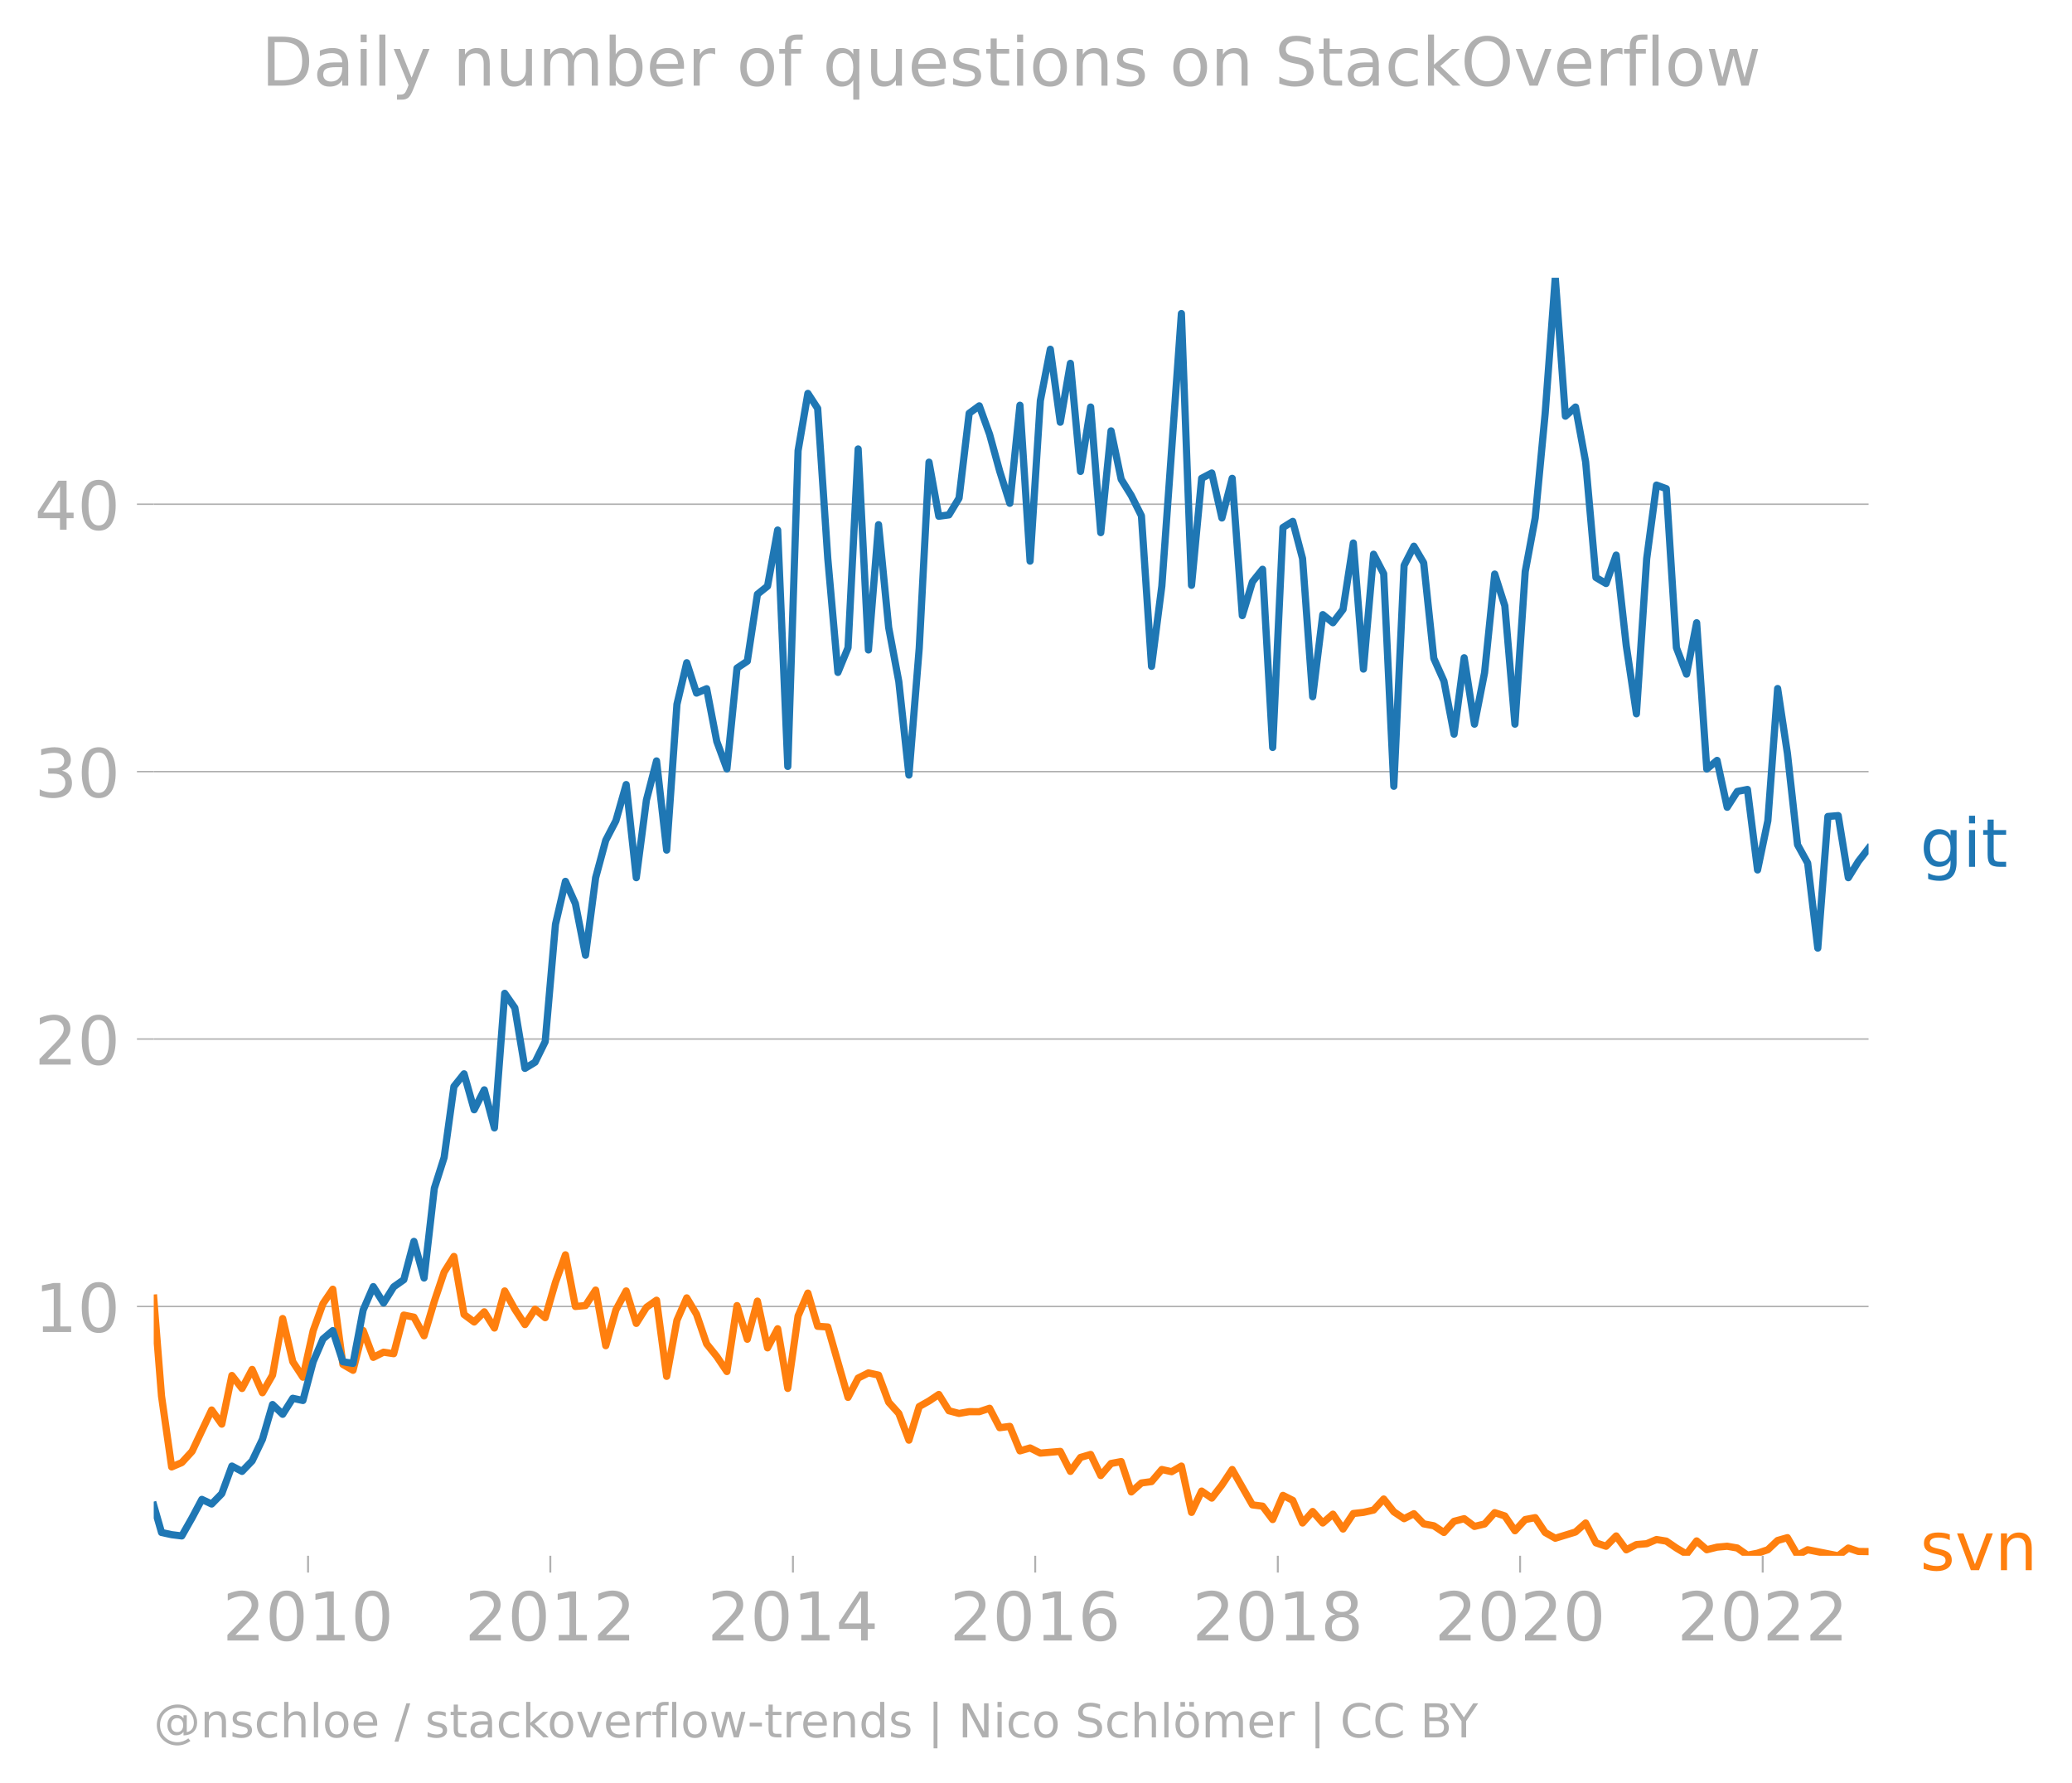
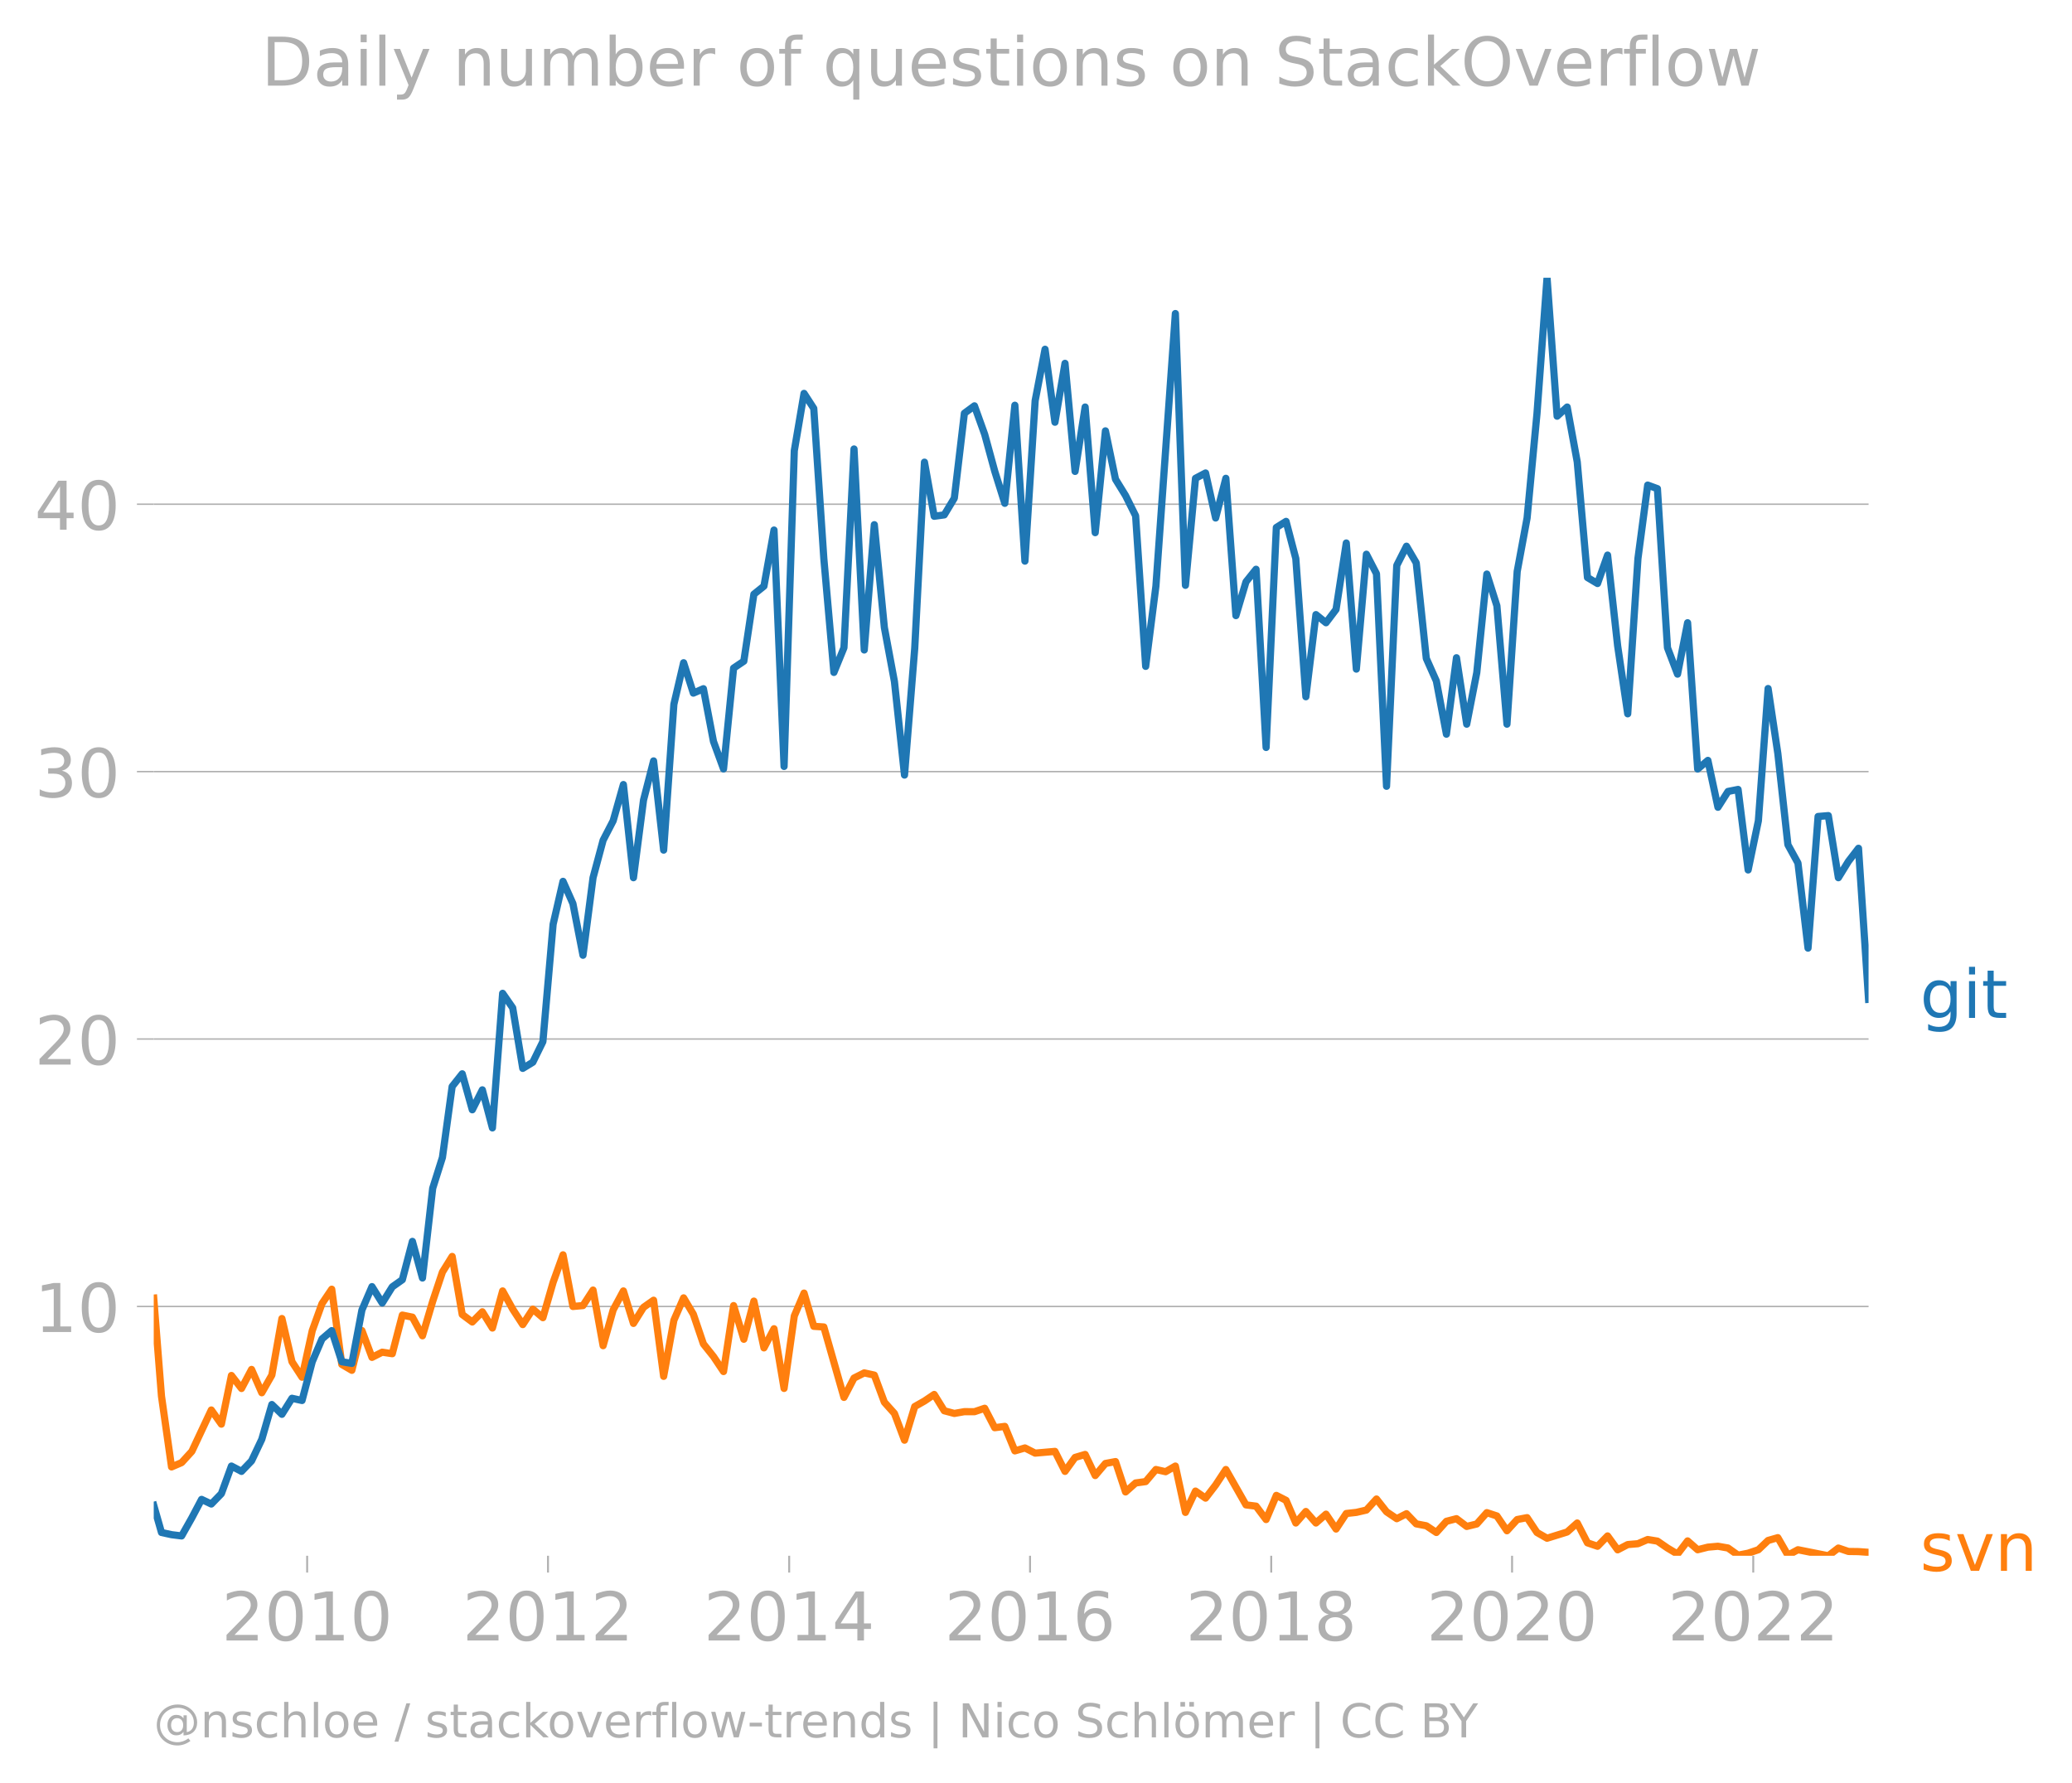
<svg xmlns="http://www.w3.org/2000/svg" xmlns:xlink="http://www.w3.org/1999/xlink" width="575.334" height="494.999" viewBox="0 0 431.5 371.249">
  <defs>
    <style>*{stroke-linejoin:round;stroke-linecap:butt}</style>
  </defs>
  <g id="figure_1">
    <path id="patch_1" d="M0 371.25h431.5V0H0v371.25z" style="fill:none" />
    <g id="axes_1">
      <path id="patch_2" d="M32.015 323.95h357.12V57.838H32.015V323.95z" style="fill:none" />
      <g id="matplotlib.axis_1">
        <g id="xtick_1">
          <g id="line2d_1">
            <defs>
-               <path id="m2432ff7470" d="M0 0v3.5" style="stroke:#b0b0b0;stroke-width:.4" />
-             </defs>
-             <use xlink:href="#m2432ff7470" x="64.154" y="323.95" style="fill:#b0b0b0;stroke:#b0b0b0;stroke-width:.4" />
-           </g>
-           <g id="text_1" style="fill:#b0b0b0" transform="matrix(.14 0 0 -.14 46.339 341.588)">
+               <path id="m216b4782db" d="M0 0v3.5" style="stroke:#b0b0b0;stroke-width:.4" />
+             </defs>
+             <use xlink:href="#m216b4782db" x="63.965" y="323.95" style="fill:#b0b0b0;stroke:#b0b0b0;stroke-width:.4" />
+           </g>
+           <g id="text_1" style="fill:#b0b0b0" transform="matrix(.14 0 0 -.14 46.15 341.588)">
            <defs>
              <path id="DejaVuSans-32" d="M1228 531h2203V0H469v531q359 372 979 998 621 627 780 809 303 340 423 576 121 236 121 464 0 372-261 606-261 235-680 235-297 0-627-103-329-103-704-313v638q381 153 712 231 332 78 607 78 725 0 1156-363 431-362 431-968 0-288-108-546-107-257-392-607-78-91-497-524-418-433-1181-1211z" transform="scale(.01563)" />
              <path id="DejaVuSans-30" d="M2034 4250q-487 0-733-480-245-479-245-1442 0-959 245-1439 246-480 733-480 491 0 736 480 246 480 246 1439 0 963-246 1442-245 480-736 480zm0 500q785 0 1199-621 414-620 414-1801 0-1178-414-1799Q2819-91 2034-91q-784 0-1198 620-414 621-414 1799 0 1181 414 1801 414 621 1198 621z" transform="scale(.01563)" />
              <path id="DejaVuSans-31" d="M794 531h1031v3560L703 3866v575l1116 225h631V531h1031V0H794v531z" transform="scale(.01563)" />
            </defs>
            <use xlink:href="#DejaVuSans-32" />
            <use xlink:href="#DejaVuSans-30" x="63.623" />
            <use xlink:href="#DejaVuSans-31" x="127.246" />
            <use xlink:href="#DejaVuSans-30" x="190.869" />
          </g>
        </g>
        <g id="xtick_2">
-           <use xlink:href="#m2432ff7470" id="line2d_2" x="114.608" y="323.95" style="fill:#b0b0b0;stroke:#b0b0b0;stroke-width:.4" />
-           <g id="text_2" style="fill:#b0b0b0" transform="matrix(.14 0 0 -.14 96.793 341.588)">
+           <use xlink:href="#m216b4782db" id="line2d_2" x="114.123" y="323.95" style="fill:#b0b0b0;stroke:#b0b0b0;stroke-width:.4" />
+           <g id="text_2" style="fill:#b0b0b0" transform="matrix(.14 0 0 -.14 96.308 341.588)">
            <use xlink:href="#DejaVuSans-32" />
            <use xlink:href="#DejaVuSans-30" x="63.623" />
            <use xlink:href="#DejaVuSans-31" x="127.246" />
            <use xlink:href="#DejaVuSans-32" x="190.869" />
          </g>
        </g>
        <g id="xtick_3">
-           <use xlink:href="#m2432ff7470" id="line2d_3" x="165.132" y="323.95" style="fill:#b0b0b0;stroke:#b0b0b0;stroke-width:.4" />
-           <g id="text_3" style="fill:#b0b0b0" transform="matrix(.14 0 0 -.14 147.317 341.588)">
+           <use xlink:href="#m216b4782db" id="line2d_3" x="164.35" y="323.95" style="fill:#b0b0b0;stroke:#b0b0b0;stroke-width:.4" />
+           <g id="text_3" style="fill:#b0b0b0" transform="matrix(.14 0 0 -.14 146.535 341.588)">
            <defs>
              <path id="DejaVuSans-34" d="M2419 4116 825 1625h1594v2491zm-166 550h794V1625h666v-525h-666V0h-628v1100H313v609l1940 2957z" transform="scale(.01563)" />
            </defs>
            <use xlink:href="#DejaVuSans-32" />
            <use xlink:href="#DejaVuSans-30" x="63.623" />
            <use xlink:href="#DejaVuSans-31" x="127.246" />
            <use xlink:href="#DejaVuSans-34" x="190.869" />
          </g>
        </g>
        <g id="xtick_4">
-           <use xlink:href="#m2432ff7470" id="line2d_4" x="215.586" y="323.95" style="fill:#b0b0b0;stroke:#b0b0b0;stroke-width:.4" />
-           <g id="text_4" style="fill:#b0b0b0" transform="matrix(.14 0 0 -.14 197.77 341.588)">
+           <use xlink:href="#m216b4782db" id="line2d_4" x="214.509" y="323.95" style="fill:#b0b0b0;stroke:#b0b0b0;stroke-width:.4" />
+           <g id="text_4" style="fill:#b0b0b0" transform="matrix(.14 0 0 -.14 196.694 341.588)">
            <defs>
              <path id="DejaVuSans-36" d="M2113 2584q-425 0-674-291-248-290-248-796 0-503 248-796 249-292 674-292t673 292q248 293 248 796 0 506-248 796-248 291-673 291zm1253 1979v-575q-238 112-480 171-242 60-480 60-625 0-955-422-329-422-376-1275 184 272 462 417 279 145 613 145 703 0 1111-427 408-426 408-1160 0-719-425-1154Q2819-91 2113-91q-810 0-1238 620-428 621-428 1799 0 1106 525 1764t1409 658q238 0 480-47t505-140z" transform="scale(.01563)" />
            </defs>
            <use xlink:href="#DejaVuSans-32" />
            <use xlink:href="#DejaVuSans-30" x="63.623" />
            <use xlink:href="#DejaVuSans-31" x="127.246" />
            <use xlink:href="#DejaVuSans-36" x="190.869" />
          </g>
        </g>
        <g id="xtick_5">
-           <use xlink:href="#m2432ff7470" id="line2d_5" x="266.109" y="323.95" style="fill:#b0b0b0;stroke:#b0b0b0;stroke-width:.4" />
-           <g id="text_5" style="fill:#b0b0b0" transform="matrix(.14 0 0 -.14 248.294 341.588)">
+           <use xlink:href="#m216b4782db" id="line2d_5" x="264.736" y="323.95" style="fill:#b0b0b0;stroke:#b0b0b0;stroke-width:.4" />
+           <g id="text_5" style="fill:#b0b0b0" transform="matrix(.14 0 0 -.14 246.92 341.588)">
            <defs>
              <path id="DejaVuSans-38" d="M2034 2216q-450 0-708-241-257-241-257-662 0-422 257-663 258-241 708-241t709 242q260 243 260 662 0 421-258 662-257 241-711 241zm-631 268q-406 100-633 378-226 279-226 679 0 559 398 884 399 325 1092 325 697 0 1094-325t397-884q0-400-227-679-226-278-629-378 456-106 710-416 255-309 255-755 0-679-414-1042Q2806-91 2034-91q-771 0-1186 362-414 363-414 1042 0 446 256 755 257 310 713 416zm-231 997q0-362 226-565 227-203 636-203 407 0 636 203 230 203 230 565 0 363-230 566-229 203-636 203-409 0-636-203-226-203-226-566z" transform="scale(.01563)" />
            </defs>
            <use xlink:href="#DejaVuSans-32" />
            <use xlink:href="#DejaVuSans-30" x="63.623" />
            <use xlink:href="#DejaVuSans-31" x="127.246" />
            <use xlink:href="#DejaVuSans-38" x="190.869" />
          </g>
        </g>
        <g id="xtick_6">
-           <use xlink:href="#m2432ff7470" id="line2d_6" x="316.564" y="323.95" style="fill:#b0b0b0;stroke:#b0b0b0;stroke-width:.4" />
-           <g id="text_6" style="fill:#b0b0b0" transform="matrix(.14 0 0 -.14 298.749 341.588)">
+           <use xlink:href="#m216b4782db" id="line2d_6" x="314.894" y="323.95" style="fill:#b0b0b0;stroke:#b0b0b0;stroke-width:.4" />
+           <g id="text_6" style="fill:#b0b0b0" transform="matrix(.14 0 0 -.14 297.079 341.588)">
            <use xlink:href="#DejaVuSans-32" />
            <use xlink:href="#DejaVuSans-30" x="63.623" />
            <use xlink:href="#DejaVuSans-32" x="127.246" />
            <use xlink:href="#DejaVuSans-30" x="190.869" />
          </g>
        </g>
        <g id="xtick_7">
-           <use xlink:href="#m2432ff7470" id="line2d_7" x="367.087" y="323.95" style="fill:#b0b0b0;stroke:#b0b0b0;stroke-width:.4" />
-           <g id="text_7" style="fill:#b0b0b0" transform="matrix(.14 0 0 -.14 349.272 341.588)">
+           <use xlink:href="#m216b4782db" id="line2d_7" x="365.121" y="323.95" style="fill:#b0b0b0;stroke:#b0b0b0;stroke-width:.4" />
+           <g id="text_7" style="fill:#b0b0b0" transform="matrix(.14 0 0 -.14 347.306 341.588)">
            <use xlink:href="#DejaVuSans-32" />
            <use xlink:href="#DejaVuSans-30" x="63.623" />
            <use xlink:href="#DejaVuSans-32" x="127.246" />
            <use xlink:href="#DejaVuSans-32" x="190.869" />
          </g>
        </g>
      </g>
      <g id="matplotlib.axis_2">
        <g id="ytick_1">
-           <path id="line2d_8" d="M32.015 272.037h357.12" clip-path="url(#p81e3478288)" style="fill:none;stroke:#b0b0b0;stroke-width:.3;stroke-linecap:square" />
+           <path id="line2d_8" d="M32.015 272.037h357.12" clip-path="url(#p6c72889f0d)" style="fill:none;stroke:#b0b0b0;stroke-width:.3;stroke-linecap:square" />
          <g id="line2d_9">
            <defs>
-               <path id="m829d52b300" d="M0 0h-3.5" style="stroke:#b0b0b0;stroke-width:.3" />
-             </defs>
-             <use xlink:href="#m829d52b300" x="32.015" y="272.037" style="fill:#b0b0b0;stroke:#b0b0b0;stroke-width:.3" />
+               <path id="me0797782b6" d="M0 0h-3.5" style="stroke:#b0b0b0;stroke-width:.3" />
+             </defs>
+             <use xlink:href="#me0797782b6" x="32.015" y="272.037" style="fill:#b0b0b0;stroke:#b0b0b0;stroke-width:.3" />
          </g>
          <g id="text_8" style="fill:#b0b0b0" transform="matrix(.14 0 0 -.14 7.2 277.356)">
            <use xlink:href="#DejaVuSans-31" />
            <use xlink:href="#DejaVuSans-30" x="63.623" />
          </g>
        </g>
        <g id="ytick_2">
-           <path id="line2d_10" d="M32.015 216.353h357.12" clip-path="url(#p81e3478288)" style="fill:none;stroke:#b0b0b0;stroke-width:.3;stroke-linecap:square" />
-           <use xlink:href="#m829d52b300" id="line2d_11" x="32.015" y="216.353" style="fill:#b0b0b0;stroke:#b0b0b0;stroke-width:.3" />
+           <path id="line2d_10" d="M32.015 216.353h357.12" clip-path="url(#p6c72889f0d)" style="fill:none;stroke:#b0b0b0;stroke-width:.3;stroke-linecap:square" />
+           <use xlink:href="#me0797782b6" id="line2d_11" x="32.015" y="216.353" style="fill:#b0b0b0;stroke:#b0b0b0;stroke-width:.3" />
          <g id="text_9" style="fill:#b0b0b0" transform="matrix(.14 0 0 -.14 7.2 221.672)">
            <use xlink:href="#DejaVuSans-32" />
            <use xlink:href="#DejaVuSans-30" x="63.623" />
          </g>
        </g>
        <g id="ytick_3">
-           <path id="line2d_12" d="M32.015 160.669h357.12" clip-path="url(#p81e3478288)" style="fill:none;stroke:#b0b0b0;stroke-width:.3;stroke-linecap:square" />
-           <use xlink:href="#m829d52b300" id="line2d_13" x="32.015" y="160.669" style="fill:#b0b0b0;stroke:#b0b0b0;stroke-width:.3" />
+           <path id="line2d_12" d="M32.015 160.669h357.12" clip-path="url(#p6c72889f0d)" style="fill:none;stroke:#b0b0b0;stroke-width:.3;stroke-linecap:square" />
+           <use xlink:href="#me0797782b6" id="line2d_13" x="32.015" y="160.669" style="fill:#b0b0b0;stroke:#b0b0b0;stroke-width:.3" />
          <g id="text_10" style="fill:#b0b0b0" transform="matrix(.14 0 0 -.14 7.2 165.987)">
            <defs>
              <path id="DejaVuSans-33" d="M2597 2516q453-97 707-404 255-306 255-756 0-690-475-1069Q2609-91 1734-91q-293 0-604 58T488 141v609q262-153 574-231 313-78 654-78 593 0 904 234t311 681q0 413-289 645-289 233-804 233h-544v519h569q465 0 712 186t247 536q0 359-255 551-254 193-729 193-260 0-557-57-297-56-653-174v562q360 100 674 150t592 50q719 0 1137-327 419-326 419-882 0-388-222-655t-631-370z" transform="scale(.01563)" />
            </defs>
            <use xlink:href="#DejaVuSans-33" />
            <use xlink:href="#DejaVuSans-30" x="63.623" />
          </g>
        </g>
        <g id="ytick_4">
-           <path id="line2d_14" d="M32.015 104.984h357.12" clip-path="url(#p81e3478288)" style="fill:none;stroke:#b0b0b0;stroke-width:.3;stroke-linecap:square" />
-           <use xlink:href="#m829d52b300" id="line2d_15" x="32.015" y="104.984" style="fill:#b0b0b0;stroke:#b0b0b0;stroke-width:.3" />
+           <path id="line2d_14" d="M32.015 104.984h357.12" clip-path="url(#p6c72889f0d)" style="fill:none;stroke:#b0b0b0;stroke-width:.3;stroke-linecap:square" />
+           <use xlink:href="#me0797782b6" id="line2d_15" x="32.015" y="104.984" style="fill:#b0b0b0;stroke:#b0b0b0;stroke-width:.3" />
          <g id="text_11" style="fill:#b0b0b0" transform="matrix(.14 0 0 -.14 7.2 110.303)">
            <use xlink:href="#DejaVuSans-34" />
            <use xlink:href="#DejaVuSans-30" x="63.623" />
          </g>
        </g>
      </g>
-       <path id="line2d_16" d="m32.015 270.297 1.624 20.422 2.108 14.73 2.108-.899 2.143-2.335 4.078-8.622 2.108 2.946 2.108-10.131 2.108 2.706 2.108-3.964L54.65 290l2.108-3.67 2.108-11.778 2.108 8.994 2.108 3.22 2.143-9.699 2.039-5.626 2.039-2.996 2.108 15.657 2.108 1.228 2.108-8.28 2.108 5.586 2.143-1.078 2.108.317 2.108-8.041 2.108.43 2.108 3.88 2.142-7.184 2.04-6.082 2.038-3.259 2.108 12.089 2.108 1.563 2.108-2.12 2.108 3.377 2.143-7.724 2.108 3.79 2.108 3.216 2.108-3.216 2.108 1.779 2.142-7.365 2.074-5.723 2.073 10.752 2.108-.185 2.108-3.227 2.108 11.58 2.108-7.449 2.143-3.952 2.108 6.76 2.108-3.347 2.108-1.479 2.108 15.85 2.143-11.676 2.039-4.664 2.038 3.406 2.108 6.18 2.109 2.622 2.108 3.131 2.108-13.73 2.142 7.006 2.108-7.94 2.108 9.737 2.108-3.982 2.108 12.424 2.143-15.089 2.039-4.76 2.039 6.916 2.108.138 4.216 14.663 2.108-4.023 2.142-1.078 2.108.46 2.108 5.647 2.108 2.335 2.108 5.569 2.143-7.006 2.039-1.148 2.039-1.367 2.108 3.395 2.108.557 2.108-.37 2.108.011 2.142-.718 2.109 4.047 2.108-.275 2.108 5.101 2.108-.61 2.142 1.077 4.147-.36 2.108 4.162 2.108-2.904 2.108-.622 2.108 4.394 2.143-2.514 2.108-.395 2.108 6.322 2.108-1.868 2.108-.287 2.142-2.515 2.04.456 2.038-1.174 2.108 9.646 2.108-4.437 2.108 1.467 2.108-2.725 2.143-3.233 4.216 7.365 2.108.263 2.108 2.79 2.143-5.03 2.039 1.034 2.038 4.715 2.108-2.395 2.108 2.395 2.109-1.838 2.108 3.095 2.142-3.233 2.108-.233 2.108-.485 2.108-2.3 2.108 2.659 2.143 1.437 2.039-1.033 2.039 2.11 2.108.396 2.108 1.4 2.108-2.328 2.108-.545 2.142 1.616 2.108-.514 2.108-2.36 2.108.689 2.108 3.084 2.143-2.336 2.073-.396 2.074 3.09 2.108 1.198 4.216-1.299 2.108-1.874 2.143 4.131 2.108.713 2.108-2.15 2.108 2.892 2.108-1.095 2.142-.18 2.04-.872 2.038.333 2.108 1.443 2.108 1.252 2.108-2.737 2.108 1.838 2.143-.538 2.108-.186 2.108.365 2.108 1.491 2.108-.413 2.142-.719 2.04-1.93 2.038-.584 2.108 3.646 2.108-1.132 6.359 1.258 2.108-1.61 2.108.712 2.108.03h0" clip-path="url(#p81e3478288)" style="fill:none;stroke:#ff7f0e;stroke-width:1.5;stroke-linecap:square" />
-       <path id="line2d_17" d="m32.015 313.453 1.624 5.647 2.108.455 2.108.263 2.143-3.772 2.039-3.836 2.039.962 2.108-2.155 2.108-5.748 2.108 1.107 2.108-2.185 2.142-4.49 2.108-7.246 2.108 2.036 2.108-3.335 2.108.46 2.143-8.082 2.039-4.735 2.039-1.732 2.108 6.479 2.108.347 2.108-11.113 2.108-4.874 2.143 3.413 2.108-3.365 2.108-1.485 2.108-7.981 2.108 7.622 2.142-18.681 2.04-6.416 2.038-14.78 2.108-2.641 2.108 7.49 2.108-4.149 2.108 7.922 2.143-28.022 2.108 3.023 2.108 12.604 2.108-1.281 2.108-4.287 2.142-24.43 2.074-8.944 2.073 4.634 2.108 10.753 2.108-16.142 2.108-7.802 2.108-4.054 2.143-7.544 2.108 19.394 2.108-16.16 2.108-8.156 2.108 18.574 2.143-30.357 2.039-8.661 2.038 6.325 2.108-.916 2.109 10.976 2.108 5.73 2.108-20.999 2.142-1.437 2.108-13.945 2.108-1.682 2.108-11.682 2.108 49.224 2.143-65.744 2.039-11.932 2.039 3.13 2.108 31.262 2.108 23.704 2.108-5.143 2.108-41.38 2.142 41.853 2.108-26.088 2.108 21.418 2.108 11.25 2.108 19.466 2.143-26.405 2.039-38.748 2.039 11.265 2.108-.288 2.108-3.484 2.108-17.676 2.108-1.545 2.142 5.928 2.109 7.682 2.108 6.688 2.108-20.423 2.108 32.458 2.142-33.41 2.074-10.704 2.073 15.194 2.108-12.262 2.108 22.501 2.108-13.406 2.108 26.16 2.143-21.196 2.108 10.07 2.108 3.402 2.108 4.209 2.108 31.357 2.142-16.705 4.078-56.763 2.108 56.589 2.108-22.28 2.108-1.108 2.108 9.371 2.143-8.263 2.108 28.59 2.108-7.035 2.108-2.616 2.108 37.105 2.143-45.805 2.039-1.27 2.038 7.737 2.108 28.776 2.108-17.1 2.109 1.694 2.108-2.772 2.142-13.832 2.108 26.256 2.108-23.92 2.108 4.059 2.108 44.26 2.143-45.984 2.039-4.004 2.039 3.465 2.108 19.896 2.108 4.713 2.108 11.065 2.108-15.915 2.142 13.831 2.108-10.724 2.108-20.531 2.108 6.61 2.108 24.645 2.143-31.794 2.073-11.13 2.074-21.742 2.108-28.285 2.108 28.824 2.108-1.91 2.108 11.43 2.143 24.07 2.108 1.252 2.108-5.922 2.108 18.915 2.108 14.136 2.142-32.332 2.04-15.294 2.038.744 2.108 33.117 2.108 5.503 2.108-10.7 2.108 30.459 2.143-1.797 2.108 9.76 2.108-3.293 2.108-.42 2.108 16.766 2.142-10.239 2.04-27.54 2.038 13.53 2.108 18.992 2.108 3.82 2.108 17.711 2.108-27.41 2.143-.18 2.108 12.927 2.108-3.407 2.108-2.719h0" clip-path="url(#p81e3478288)" style="fill:none;stroke:#1f77b4;stroke-width:1.5;stroke-linecap:square" />
-       <g id="text_12" style="fill:#1f77b4" transform="matrix(.14 0 0 -.14 399.849 180.495)">
+       <path id="line2d_16" d="m32.015 270.297 1.615 20.422 2.095 14.73 2.096-.899 2.13-2.335 4.054-8.622 2.096 2.946 2.095-10.131 2.096 2.706 2.096-3.964 2.13 4.85 2.095-3.67 2.096-11.778 2.095 8.994 2.096 3.22 2.13-9.699 2.027-5.626 2.027-2.996 2.096 15.657 2.095 1.228 2.096-8.28 2.096 5.586 2.13-1.078 2.095.317 2.096-8.041 2.096.43 2.095 3.88 2.13-7.184 2.027-6.082 2.027-3.259 2.096 12.089 2.095 1.563 2.096-2.12 2.096 3.377 2.13-7.724 2.095 3.79 2.096 3.216 2.096-3.216 2.095 1.779 2.13-7.365 2.062-5.723 2.061 10.752 2.096-.185 2.095-3.227 2.096 11.58 2.096-7.449 2.13-3.952 2.095 6.76 2.096-3.347 2.096-1.479 2.095 15.85 2.13-11.676 2.027-4.664 2.027 3.406 2.096 6.18 2.095 2.622 2.096 3.131 2.096-13.73 2.13 7.006 2.095-7.94 2.096 9.737 2.096-3.982 2.095 12.424 2.13-15.089 2.027-4.76 2.027 6.916 2.096.138 4.191 14.663 2.096-4.023 2.13-1.078 2.096.46 2.095 5.647 2.096 2.335 2.096 5.569 2.13-7.006 2.026-1.148 2.027-1.367 2.096 3.395 2.096.557 2.095-.37 2.096.011 2.13-.718 2.096 4.047 2.095-.275 2.096 5.101 2.096-.61 2.13 1.077 4.122-.36 2.096 4.162 2.096-2.904 2.095-.622 2.096 4.394 2.13-2.514 2.096-.395 2.095 6.322 2.096-1.868 2.095-.287 2.13-2.515 2.027.456 2.027-1.174 2.096 9.646 2.096-4.437 2.095 1.467 2.096-2.725 2.13-3.233 4.191 7.365 2.096.263 2.096 2.79 2.13-5.03 2.027 1.034 2.027 4.715 2.095-2.395 2.096 2.395 2.095-1.838 2.096 3.095 2.13-3.233 2.096-.233 2.095-.485 2.096-2.3 2.096 2.659 2.13 1.437 2.027-1.033 2.027 2.11 2.095.396 2.096 1.4 2.096-2.328 2.095-.545 2.13 1.616 2.096-.514 2.096-2.36 2.095.689 2.096 3.084 2.13-2.336 2.061-.396 2.061 3.09 2.096 1.198 4.191-1.299 2.096-1.874 2.13 4.131 2.096.713 2.095-2.15 2.096 2.892 2.096-1.095 2.13-.18 2.027-.872 2.027.333 2.095 1.443 2.096 1.252 2.096-2.737 2.095 1.838 2.13-.538 2.096-.186 2.096.365 2.095 1.491 2.096-.413 2.13-.719 2.027-1.93 2.027-.584 2.095 3.646 2.096-1.132 6.321 1.258 2.096-1.61 2.096.712 2.095.03 2.096.15h0" clip-path="url(#p6c72889f0d)" style="fill:none;stroke:#ff7f0e;stroke-width:1.5;stroke-linecap:square" />
+       <path id="line2d_17" d="m32.015 313.453 1.615 5.647 2.095.455 2.096.263 2.13-3.772 2.027-3.836 2.027.962 2.096-2.155 2.095-5.748 2.096 1.107 2.096-2.185 2.13-4.49 2.095-7.246 2.096 2.036 2.095-3.335 2.096.46 2.13-8.082 2.027-4.735 2.027-1.732 2.096 6.479 2.095.347 2.096-11.113 2.096-4.874 2.13 3.413 2.095-3.365 2.096-1.485 2.096-7.981 2.095 7.622 2.13-18.681 2.027-6.416 2.027-14.78 2.096-2.641 2.095 7.49 2.096-4.149 2.096 7.922 2.13-28.022 2.095 3.023 2.096 12.604 2.096-1.281 2.095-4.287 2.13-24.43 2.062-8.944 2.061 4.634 2.096 10.753 2.095-16.142 2.096-7.802 2.096-4.054 2.13-7.544 2.095 19.394 2.096-16.16 2.096-8.156 2.095 18.574 2.13-30.357 2.027-8.661 2.027 6.325 2.096-.916 2.095 10.976 2.096 5.73 2.096-20.999 2.13-1.437 2.095-13.945 2.096-1.682 2.096-11.682 2.095 49.224 2.13-65.744 2.027-11.932 2.027 3.13 2.096 31.262 2.096 23.704 2.095-5.143 2.096-41.38 2.13 41.853 2.096-26.088 2.095 21.418 2.096 11.25 2.096 19.466 2.13-26.405 2.026-38.748 2.027 11.265 2.096-.288 2.096-3.484 2.095-17.676 2.096-1.545 2.13 5.928 2.096 7.682 2.095 6.688 2.096-20.423 2.096 32.458 2.13-33.41 2.06-10.704 2.062 15.194 2.096-12.262 2.096 22.501 2.095-13.406 2.096 26.16 2.13-21.196 2.096 10.07 2.095 3.402 2.096 4.209 2.095 31.357 2.13-16.705 4.054-56.763 2.096 56.589 2.096-22.28 2.095-1.108 2.096 9.371 2.13-8.263 2.096 28.59 2.095-7.035 2.096-2.616 2.096 37.105 2.13-45.805 2.027-1.27 2.027 7.737 2.095 28.776 2.096-17.1 2.095 1.694 2.096-2.772 2.13-13.832 2.096 26.256 2.095-23.92 2.096 4.059 2.096 44.26 2.13-45.984 2.027-4.004 2.027 3.465 2.095 19.896 2.096 4.713 2.096 11.065 2.095-15.915 2.13 13.831 2.096-10.724 2.096-20.531 2.095 6.61 2.096 24.645 2.13-31.794 2.061-11.13 2.061-21.742 2.096-28.285 2.096 28.824 2.095-1.91 2.096 11.43 2.13 24.07 2.096 1.252 2.095-5.922 2.096 18.915 2.096 14.136 2.13-32.332 2.027-15.294 2.027.744 2.095 33.117 2.096 5.503 2.096-10.7 2.095 30.459 2.13-1.797 2.096 9.76 2.096-3.293 2.095-.42 2.096 16.766 2.13-10.239 2.027-27.54 2.027 13.53 2.095 18.992 2.096 3.82 2.096 17.711 2.095-27.41 2.13-.18 2.096 12.927 2.096-3.407 2.095-2.719 2.096 31.46h0" clip-path="url(#p6c72889f0d)" style="fill:none;stroke:#1f77b4;stroke-width:1.5;stroke-linecap:square" />
+       <g id="text_12" style="fill:#1f77b4" transform="matrix(.14 0 0 -.14 399.849 211.953)">
        <defs>
          <path id="DejaVuSans-67" d="M2906 1791q0 625-258 968-257 344-723 344-462 0-720-344-258-343-258-968 0-622 258-966t720-344q466 0 723 344 258 344 258 966zm575-1357q0-893-397-1329-396-436-1215-436-303 0-572 45t-522 139v559q253-137 500-202 247-66 503-66 566 0 847 295t281 892v285q-178-310-456-463T1784 0Q1141 0 747 490 353 981 353 1791q0 812 394 1302 394 491 1037 491 388 0 666-153t456-462v531h575V434z" transform="scale(.01563)" />
          <path id="DejaVuSans-69" d="M603 3500h575V0H603v3500zm0 1363h575v-729H603v729z" transform="scale(.01563)" />
          <path id="DejaVuSans-74" d="M1172 4494v-994h1184v-447H1172V1153q0-428 117-550t477-122h590V0h-590q-666 0-919 248-253 249-253 905v1900H172v447h422v994h578z" transform="scale(.01563)" />
        </defs>
        <use xlink:href="#DejaVuSans-67" />
        <use xlink:href="#DejaVuSans-69" x="63.477" />
        <use xlink:href="#DejaVuSans-74" x="91.26" />
      </g>
-       <g id="text_13" style="fill:#ff7f0e" transform="matrix(.14 0 0 -.14 399.849 326.945)">
+       <g id="text_13" style="fill:#ff7f0e" transform="matrix(.14 0 0 -.14 399.849 327.094)">
        <defs>
          <path id="DejaVuSans-73" d="M2834 3397v-544q-243 125-506 187-262 63-544 63-428 0-642-131t-214-394q0-200 153-314t616-217l197-44q612-131 870-370t258-667q0-488-386-773Q2250-91 1575-91q-281 0-586 55T347 128v594q319-166 628-249 309-82 613-82 406 0 624 139 219 139 219 392 0 234-158 359-157 125-692 241l-200 47q-534 112-772 345-237 233-237 639 0 494 350 762 350 269 994 269 318 0 599-47 282-46 519-140z" transform="scale(.01563)" />
          <path id="DejaVuSans-76" d="M191 3500h609L1894 563l1094 2937h609L2284 0h-781L191 3500z" transform="scale(.01563)" />
          <path id="DejaVuSans-6e" d="M3513 2113V0h-575v2094q0 497-194 743-194 247-581 247-466 0-735-297-269-296-269-809V0H581v3500h578v-544q207 316 486 472 280 156 646 156 603 0 912-373 310-373 310-1098z" transform="scale(.01563)" />
        </defs>
        <use xlink:href="#DejaVuSans-73" />
        <use xlink:href="#DejaVuSans-76" x="52.1" />
        <use xlink:href="#DejaVuSans-6e" x="111.279" />
      </g>
      <g id="text_14" style="fill:#b0b0b0" transform="matrix(.09716 0 0 -.09716 32.015 361.758)">
        <defs>
          <path id="DejaVuSans-40" d="M2381 1678q0-447 222-702 222-254 610-254 384 0 604 256 221 256 221 700 0 438-225 695-225 258-607 258-378 0-602-256-223-256-223-697zm1703-934q-187-241-429-355t-564-114q-538 0-874 389t-336 1014q0 625 337 1015 338 391 873 391 322 0 565-117 244-117 428-354v409h447V722q457 69 714 417 258 349 258 902 0 334-99 628-98 294-298 544-325 409-792 626t-1017 217q-384 0-738-102-353-101-653-301-490-319-767-836-276-517-276-1120 0-497 179-932 180-434 521-765 328-325 759-495 431-171 922-171 403 0 792 136t714 389l281-347q-390-303-851-464t-936-161q-578 0-1091 205-512 205-912 595Q841 78 631 592q-209 514-209 1105 0 569 212 1084 213 516 607 907 403 396 931 607t1119 211q662 0 1229-272 568-271 952-771 234-307 357-666 124-359 124-744 0-822-497-1297T4084 263v481z" transform="scale(.01563)" />
          <path id="DejaVuSans-63" d="M3122 3366v-538q-244 135-489 202t-495 67q-560 0-870-355-309-354-309-995t309-996q310-354 870-354 250 0 495 67t489 202V134Q2881 22 2623-34q-257-57-548-57-791 0-1257 497-465 497-465 1341 0 856 470 1346 471 491 1290 491 265 0 518-55 253-54 491-163z" transform="scale(.01563)" />
          <path id="DejaVuSans-68" d="M3513 2113V0h-575v2094q0 497-194 743-194 247-581 247-466 0-735-297-269-296-269-809V0H581v4863h578V2956q207 316 486 472 280 156 646 156 603 0 912-373 310-373 310-1098z" transform="scale(.01563)" />
          <path id="DejaVuSans-6c" d="M603 4863h575V0H603v4863z" transform="scale(.01563)" />
          <path id="DejaVuSans-6f" d="M1959 3097q-462 0-731-361t-269-989q0-628 267-989 268-361 733-361 460 0 728 362 269 363 269 988 0 622-269 986-268 364-728 364zm0 487q750 0 1178-488 429-487 429-1349 0-859-429-1349Q2709-91 1959-91q-753 0-1180 489-426 490-426 1349 0 862 426 1349 427 488 1180 488z" transform="scale(.01563)" />
          <path id="DejaVuSans-65" d="M3597 1894v-281H953q38-594 358-905t892-311q331 0 642 81t618 244V178Q3153 47 2828-22t-659-69q-838 0-1327 487-489 488-489 1320 0 859 464 1363 464 505 1252 505 706 0 1117-455 411-454 411-1235zm-575 169q-6 471-264 752-258 282-683 282-481 0-770-272t-333-766l2050 4z" transform="scale(.01563)" />
          <path id="DejaVuSans-2f" d="M1625 4666h531L531-594H0l1625 5260z" transform="scale(.01563)" />
          <path id="DejaVuSans-61" d="M2194 1759q-697 0-966-159t-269-544q0-306 202-486 202-179 548-179 479 0 768 339t289 901v128h-572zm1147 238V0h-575v531q-197-318-491-470T1556-91q-537 0-855 302-317 302-317 808 0 590 395 890 396 300 1180 300h807v57q0 397-261 614t-733 217q-300 0-585-72-284-72-546-216v532q315 122 612 182 297 61 578 61 760 0 1135-394 375-393 375-1193z" transform="scale(.01563)" />
          <path id="DejaVuSans-6b" d="M581 4863h578V1991l1716 1509h734L1753 1863 3688 0h-750L1159 1709V0H581v4863z" transform="scale(.01563)" />
          <path id="DejaVuSans-72" d="M2631 2963q-97 56-211 82-114 27-251 27-488 0-749-317t-261-911V0H581v3500h578v-544q182 319 472 473 291 155 707 155 59 0 131-8 72-7 159-23l3-590z" transform="scale(.01563)" />
          <path id="DejaVuSans-66" d="M2375 4863v-479h-550q-309 0-430-125-120-125-120-450v-309h947v-447h-947V0H697v3053H147v447h550v244q0 584 272 851 272 268 862 268h544z" transform="scale(.01563)" />
          <path id="DejaVuSans-77" d="M269 3500h575l719-2731 715 2731h678l719-2731 716 2731h575L4050 0h-678l-753 2869L1863 0h-679L269 3500z" transform="scale(.01563)" />
          <path id="DejaVuSans-2d" d="M313 2009h1684v-512H313v512z" transform="scale(.01563)" />
          <path id="DejaVuSans-64" d="M2906 2969v1894h575V0h-575v525q-181-312-458-464-276-152-664-152-634 0-1033 506-398 507-398 1332t398 1331q399 506 1033 506 388 0 664-152 277-151 458-463zM947 1747q0-634 261-995t717-361q456 0 718 361 263 361 263 995t-263 995q-262 361-718 361t-717-361q-261-361-261-995z" transform="scale(.01563)" />
          <path id="DejaVuSans-7c" d="M1344 4891v-6400H813v6400h531z" transform="scale(.01563)" />
          <path id="DejaVuSans-4e" d="M628 4666h850L3547 763v3903h612V0h-850L1241 3903V0H628v4666z" transform="scale(.01563)" />
          <path id="DejaVuSans-53" d="M3425 4513v-616q-359 172-678 256-319 85-616 85-515 0-795-200t-280-569q0-310 186-468 186-157 705-254l381-78q706-135 1042-474t336-907q0-679-455-1029Q2797-91 1919-91q-331 0-705 75-373 75-773 222v650q384-215 753-325 369-109 725-109 540 0 834 212 294 213 294 607 0 343-211 537t-692 291l-385 75q-706 140-1022 440-315 300-315 835 0 619 436 975t1201 356q329 0 669-60 341-59 697-177z" transform="scale(.01563)" />
          <path id="DejaVuSans-f6" d="M1959 3097q-462 0-731-361t-269-989q0-628 267-989 268-361 733-361 460 0 728 362 269 363 269 988 0 622-269 986-268 364-728 364zm0 487q750 0 1178-488 429-487 429-1349 0-859-429-1349Q2709-91 1959-91q-753 0-1180 489-426 490-426 1349 0 862 426 1349 427 488 1180 488zm295 1266h634v-631h-634v631zm-1222 0h634v-631h-634v631z" transform="scale(.01563)" />
          <path id="DejaVuSans-6d" d="M3328 2828q216 388 516 572t706 184q547 0 844-383 297-382 297-1088V0h-578v2094q0 503-179 746-178 244-543 244-447 0-707-297-259-296-259-809V0h-578v2094q0 506-178 748t-550 242q-441 0-701-298-259-298-259-808V0H581v3500h578v-544q197 322 472 475t653 153q382 0 649-194 267-193 395-562z" transform="scale(.01563)" />
          <path id="DejaVuSans-43" d="M4122 4306v-665q-319 297-680 443-361 147-767 147-800 0-1225-489t-425-1414q0-922 425-1411t1225-489q406 0 767 147t680 444V359q-331-225-702-338-370-112-782-112-1060 0-1670 648-609 649-609 1771 0 1125 609 1773 610 649 1670 649 418 0 788-111 371-111 696-333z" transform="scale(.01563)" />
          <path id="DejaVuSans-42" d="M1259 2228V519h1013q509 0 754 211 246 211 246 645 0 438-246 645-245 208-754 208H1259zm0 1919V2741h935q462 0 688 173 227 174 227 530 0 353-227 528-226 175-688 175h-935zm-631 519h1613q722 0 1112-300 391-300 391-853 0-429-200-682t-588-315q466-100 724-418 258-317 258-792 0-625-425-966Q3088 0 2303 0H628v4666z" transform="scale(.01563)" />
          <path id="DejaVuSans-59" d="M-13 4666h679l1293-1919 1285 1919h678L2272 2222V0h-634v2222L-13 4666z" transform="scale(.01563)" />
        </defs>
        <use xlink:href="#DejaVuSans-40" />
        <use xlink:href="#DejaVuSans-6e" x="100" />
        <use xlink:href="#DejaVuSans-73" x="163.379" />
        <use xlink:href="#DejaVuSans-63" x="215.479" />
        <use xlink:href="#DejaVuSans-68" x="270.459" />
        <use xlink:href="#DejaVuSans-6c" x="333.838" />
        <use xlink:href="#DejaVuSans-6f" x="361.621" />
        <use xlink:href="#DejaVuSans-65" x="422.803" />
        <use xlink:href="#DejaVuSans-20" x="484.326" />
        <use xlink:href="#DejaVuSans-2f" x="516.113" />
        <use xlink:href="#DejaVuSans-20" x="549.805" />
        <use xlink:href="#DejaVuSans-73" x="581.592" />
        <use xlink:href="#DejaVuSans-74" x="633.691" />
        <use xlink:href="#DejaVuSans-61" x="672.9" />
        <use xlink:href="#DejaVuSans-63" x="734.18" />
        <use xlink:href="#DejaVuSans-6b" x="789.16" />
        <use xlink:href="#DejaVuSans-6f" x="843.445" />
        <use xlink:href="#DejaVuSans-76" x="904.627" />
        <use xlink:href="#DejaVuSans-65" x="963.807" />
        <use xlink:href="#DejaVuSans-72" x="1025.33" />
        <use xlink:href="#DejaVuSans-66" x="1066.443" />
        <use xlink:href="#DejaVuSans-6c" x="1101.648" />
        <use xlink:href="#DejaVuSans-6f" x="1129.432" />
        <use xlink:href="#DejaVuSans-77" x="1190.613" />
        <use xlink:href="#DejaVuSans-2d" x="1272.4" />
        <use xlink:href="#DejaVuSans-74" x="1308.484" />
        <use xlink:href="#DejaVuSans-72" x="1347.693" />
        <use xlink:href="#DejaVuSans-65" x="1386.557" />
        <use xlink:href="#DejaVuSans-6e" x="1448.08" />
        <use xlink:href="#DejaVuSans-64" x="1511.459" />
        <use xlink:href="#DejaVuSans-73" x="1574.936" />
        <use xlink:href="#DejaVuSans-20" x="1627.035" />
        <use xlink:href="#DejaVuSans-7c" x="1658.822" />
        <use xlink:href="#DejaVuSans-20" x="1692.514" />
        <use xlink:href="#DejaVuSans-4e" x="1724.301" />
        <use xlink:href="#DejaVuSans-69" x="1799.105" />
        <use xlink:href="#DejaVuSans-63" x="1826.889" />
        <use xlink:href="#DejaVuSans-6f" x="1881.869" />
        <use xlink:href="#DejaVuSans-20" x="1943.051" />
        <use xlink:href="#DejaVuSans-53" x="1974.838" />
        <use xlink:href="#DejaVuSans-63" x="2038.314" />
        <use xlink:href="#DejaVuSans-68" x="2093.295" />
        <use xlink:href="#DejaVuSans-6c" x="2156.674" />
        <use xlink:href="#DejaVuSans-f6" x="2184.457" />
        <use xlink:href="#DejaVuSans-6d" x="2245.639" />
        <use xlink:href="#DejaVuSans-65" x="2343.051" />
        <use xlink:href="#DejaVuSans-72" x="2404.574" />
        <use xlink:href="#DejaVuSans-20" x="2445.688" />
        <use xlink:href="#DejaVuSans-7c" x="2477.475" />
        <use xlink:href="#DejaVuSans-20" x="2511.166" />
        <use xlink:href="#DejaVuSans-43" x="2542.953" />
        <use xlink:href="#DejaVuSans-43" x="2612.777" />
        <use xlink:href="#DejaVuSans-20" x="2682.602" />
        <use xlink:href="#DejaVuSans-42" x="2714.389" />
        <use xlink:href="#DejaVuSans-59" x="2777.492" />
      </g>
      <g id="text_15" style="fill:#b0b0b0" transform="matrix(.14 0 0 -.14 54.43 17.838)">
        <defs>
          <path id="DejaVuSans-44" d="M1259 4147V519h763q966 0 1414 437 448 438 448 1382 0 937-448 1373t-1414 436h-763zm-631 519h1297q1356 0 1990-564 635-564 635-1764 0-1207-638-1773Q3275 0 1925 0H628v4666z" transform="scale(.01563)" />
          <path id="DejaVuSans-79" d="M2059-325q-243-625-475-815-231-191-618-191H506v481h338q237 0 368 113 132 112 291 531l103 262L191 3500h609L1894 763l1094 2737h609L2059-325z" transform="scale(.01563)" />
          <path id="DejaVuSans-75" d="M544 1381v2119h575V1403q0-497 193-746 194-248 582-248 465 0 735 297 271 297 271 810v1984h575V0h-575v538q-209-319-486-474-276-155-642-155-603 0-916 375-312 375-312 1097zm1447 2203z" transform="scale(.01563)" />
          <path id="DejaVuSans-62" d="M3116 1747q0 634-261 995t-717 361q-457 0-718-361t-261-995q0-634 261-995t718-361q456 0 717 361t261 995zM1159 2969q182 312 458 463 277 152 661 152 638 0 1036-506 399-506 399-1331T3314 415Q2916-91 2278-91q-384 0-661 152-276 152-458 464V0H581v4863h578V2969z" transform="scale(.01563)" />
          <path id="DejaVuSans-71" d="M947 1747q0-634 261-995t717-361q456 0 718 361 263 361 263 995t-263 995q-262 361-718 361t-717-361q-261-361-261-995zM2906 525q-181-312-458-464-276-152-664-152-634 0-1033 506-398 507-398 1332t398 1331q399 506 1033 506 388 0 664-152 277-151 458-463v531h575v-4831h-575V525z" transform="scale(.01563)" />
          <path id="DejaVuSans-4f" d="M2522 4238q-688 0-1093-513-404-512-404-1397 0-881 404-1394 405-512 1093-512 687 0 1089 512 402 513 402 1394 0 885-402 1397-402 513-1089 513zm0 512q981 0 1568-658 588-658 588-1764 0-1103-588-1761Q3503-91 2522-91q-984 0-1574 656-589 657-589 1763t589 1764q590 658 1574 658z" transform="scale(.01563)" />
        </defs>
        <use xlink:href="#DejaVuSans-44" />
        <use xlink:href="#DejaVuSans-61" x="77.002" />
        <use xlink:href="#DejaVuSans-69" x="138.281" />
        <use xlink:href="#DejaVuSans-6c" x="166.064" />
        <use xlink:href="#DejaVuSans-79" x="193.848" />
        <use xlink:href="#DejaVuSans-20" x="253.027" />
        <use xlink:href="#DejaVuSans-6e" x="284.814" />
        <use xlink:href="#DejaVuSans-75" x="348.193" />
        <use xlink:href="#DejaVuSans-6d" x="411.572" />
        <use xlink:href="#DejaVuSans-62" x="508.984" />
        <use xlink:href="#DejaVuSans-65" x="572.461" />
        <use xlink:href="#DejaVuSans-72" x="633.984" />
        <use xlink:href="#DejaVuSans-20" x="675.098" />
        <use xlink:href="#DejaVuSans-6f" x="706.885" />
        <use xlink:href="#DejaVuSans-66" x="768.066" />
        <use xlink:href="#DejaVuSans-20" x="803.271" />
        <use xlink:href="#DejaVuSans-71" x="835.059" />
        <use xlink:href="#DejaVuSans-75" x="898.535" />
        <use xlink:href="#DejaVuSans-65" x="961.914" />
        <use xlink:href="#DejaVuSans-73" x="1023.438" />
        <use xlink:href="#DejaVuSans-74" x="1075.537" />
        <use xlink:href="#DejaVuSans-69" x="1114.746" />
        <use xlink:href="#DejaVuSans-6f" x="1142.529" />
        <use xlink:href="#DejaVuSans-6e" x="1203.711" />
        <use xlink:href="#DejaVuSans-73" x="1267.09" />
        <use xlink:href="#DejaVuSans-20" x="1319.189" />
        <use xlink:href="#DejaVuSans-6f" x="1350.977" />
        <use xlink:href="#DejaVuSans-6e" x="1412.158" />
        <use xlink:href="#DejaVuSans-20" x="1475.537" />
        <use xlink:href="#DejaVuSans-53" x="1507.324" />
        <use xlink:href="#DejaVuSans-74" x="1570.801" />
        <use xlink:href="#DejaVuSans-61" x="1610.01" />
        <use xlink:href="#DejaVuSans-63" x="1671.289" />
        <use xlink:href="#DejaVuSans-6b" x="1726.27" />
        <use xlink:href="#DejaVuSans-4f" x="1784.18" />
        <use xlink:href="#DejaVuSans-76" x="1862.891" />
        <use xlink:href="#DejaVuSans-65" x="1922.07" />
        <use xlink:href="#DejaVuSans-72" x="1983.594" />
        <use xlink:href="#DejaVuSans-66" x="2024.707" />
        <use xlink:href="#DejaVuSans-6c" x="2059.912" />
        <use xlink:href="#DejaVuSans-6f" x="2087.695" />
        <use xlink:href="#DejaVuSans-77" x="2148.877" />
      </g>
    </g>
  </g>
  <defs>
-     <clipPath id="p81e3478288">
+     <clipPath id="p6c72889f0d">
      <path d="M32.015 57.838h357.12V323.95H32.015z" />
    </clipPath>
  </defs>
</svg>
